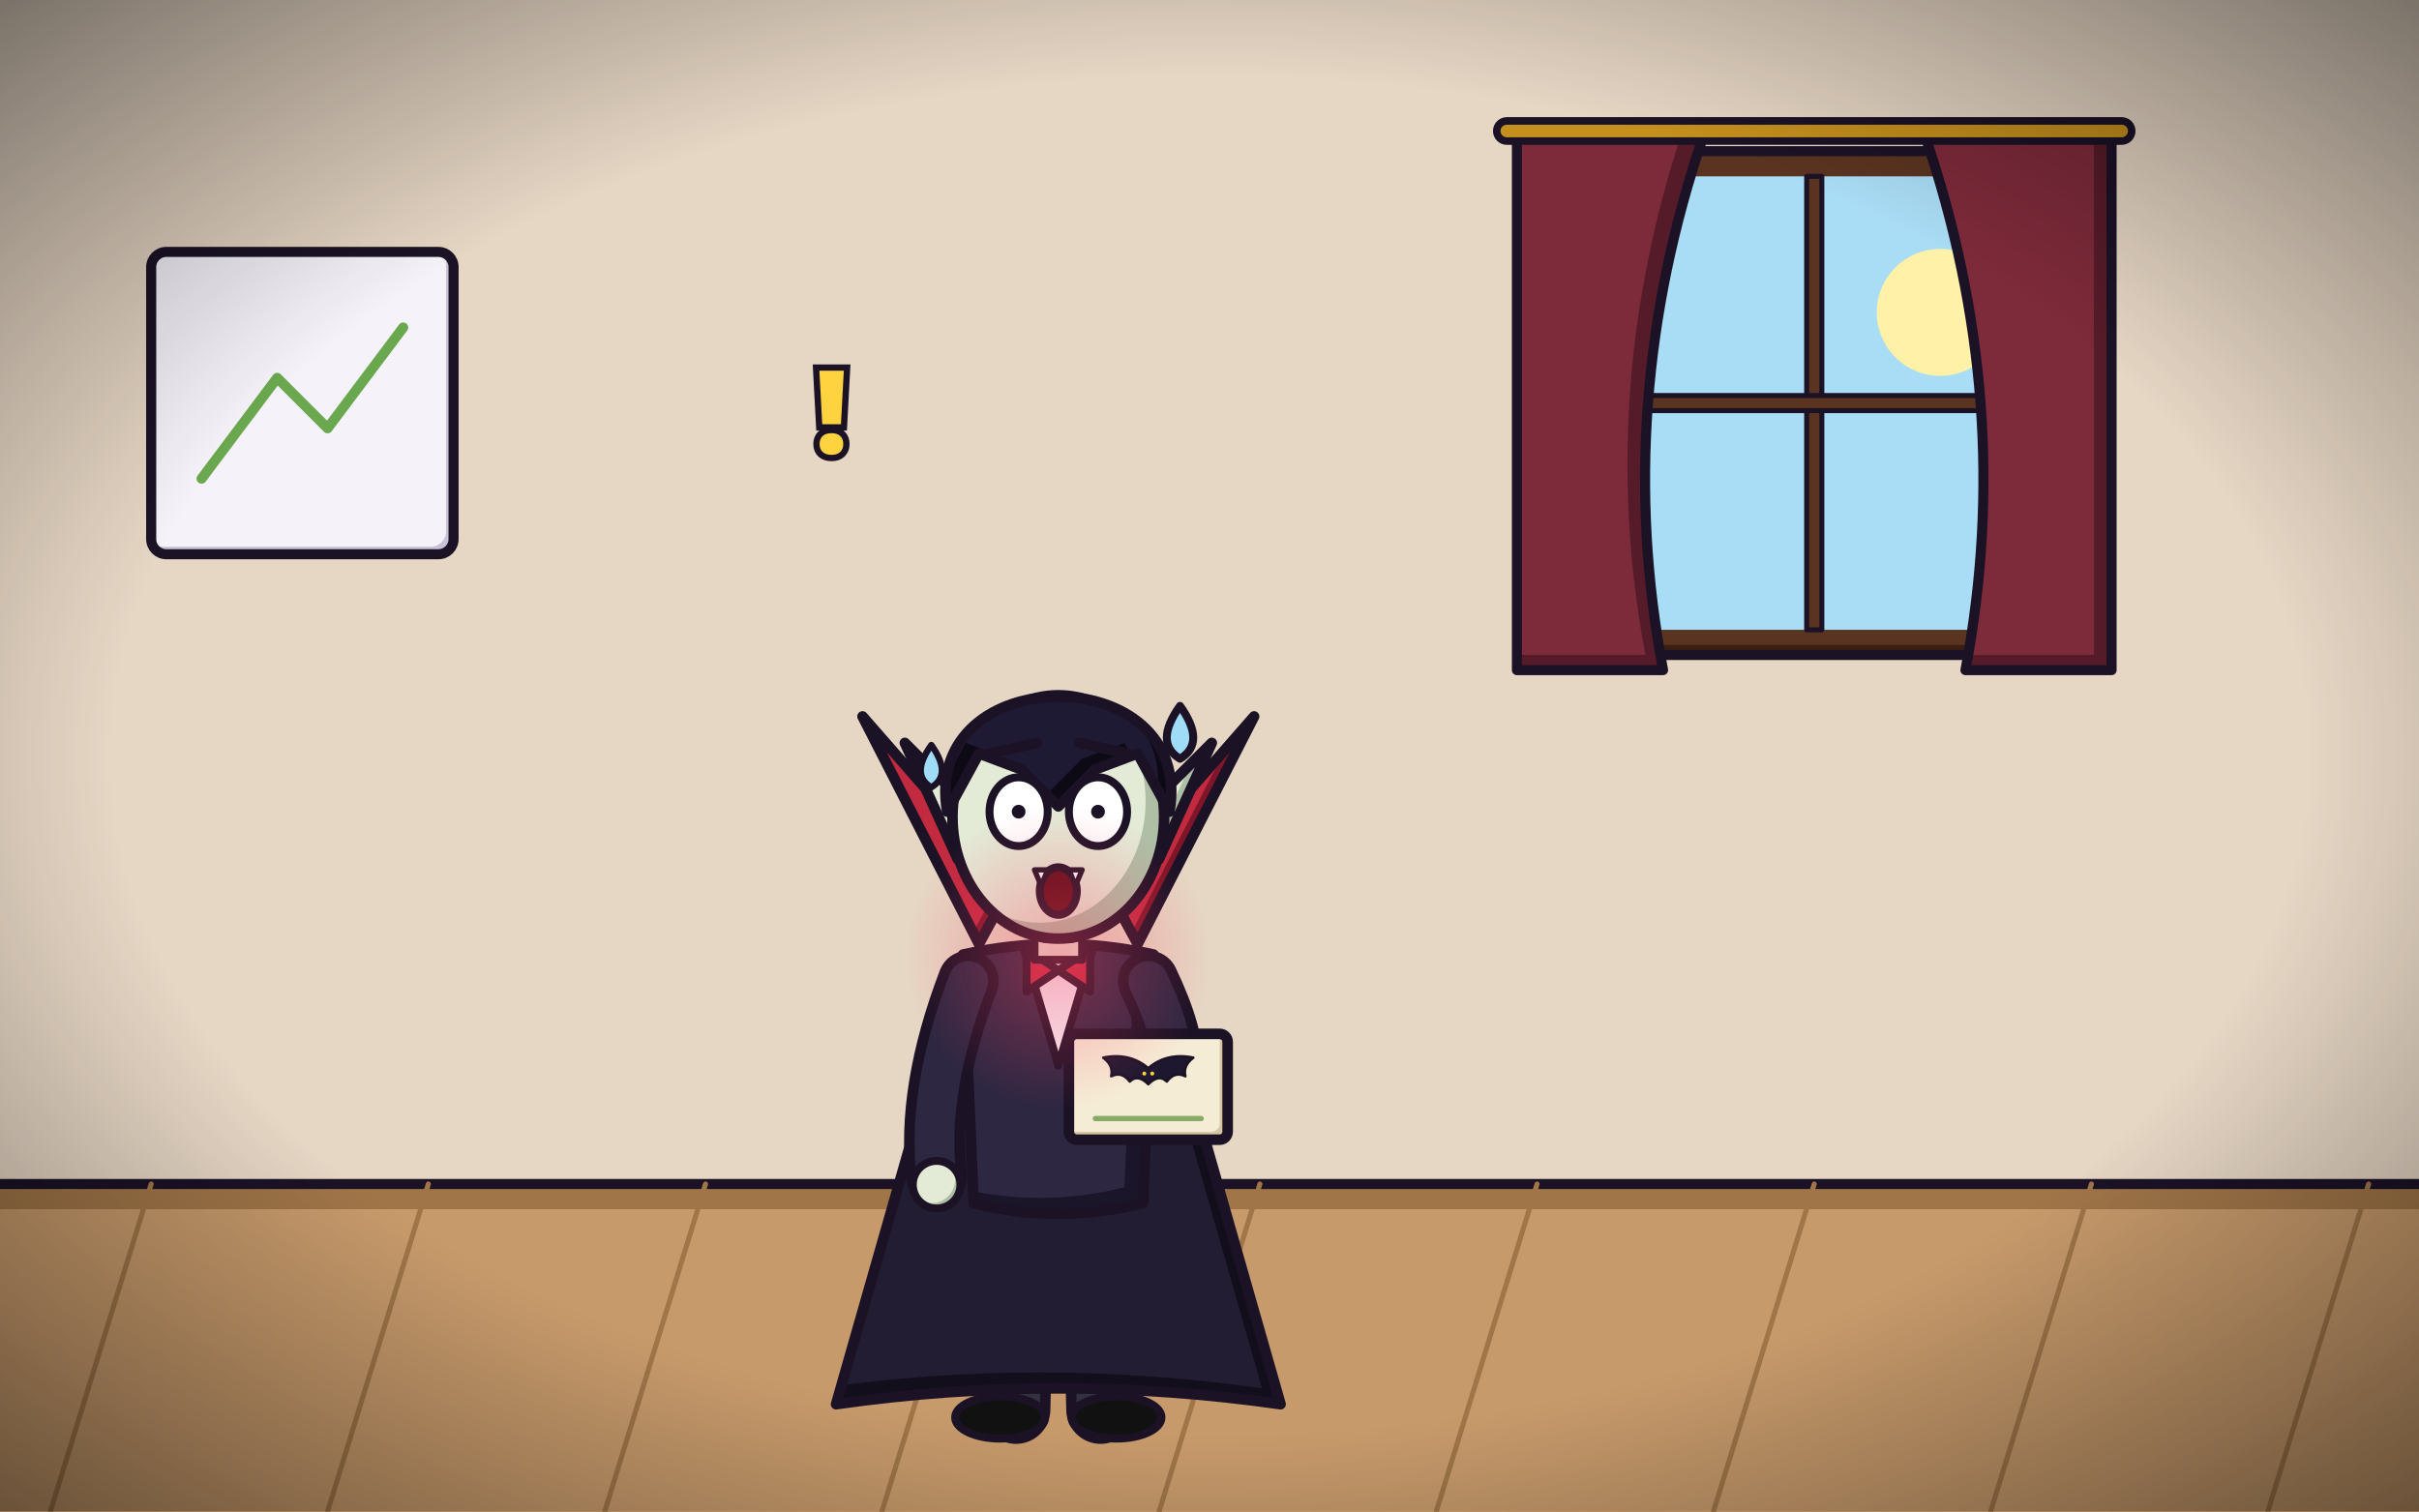
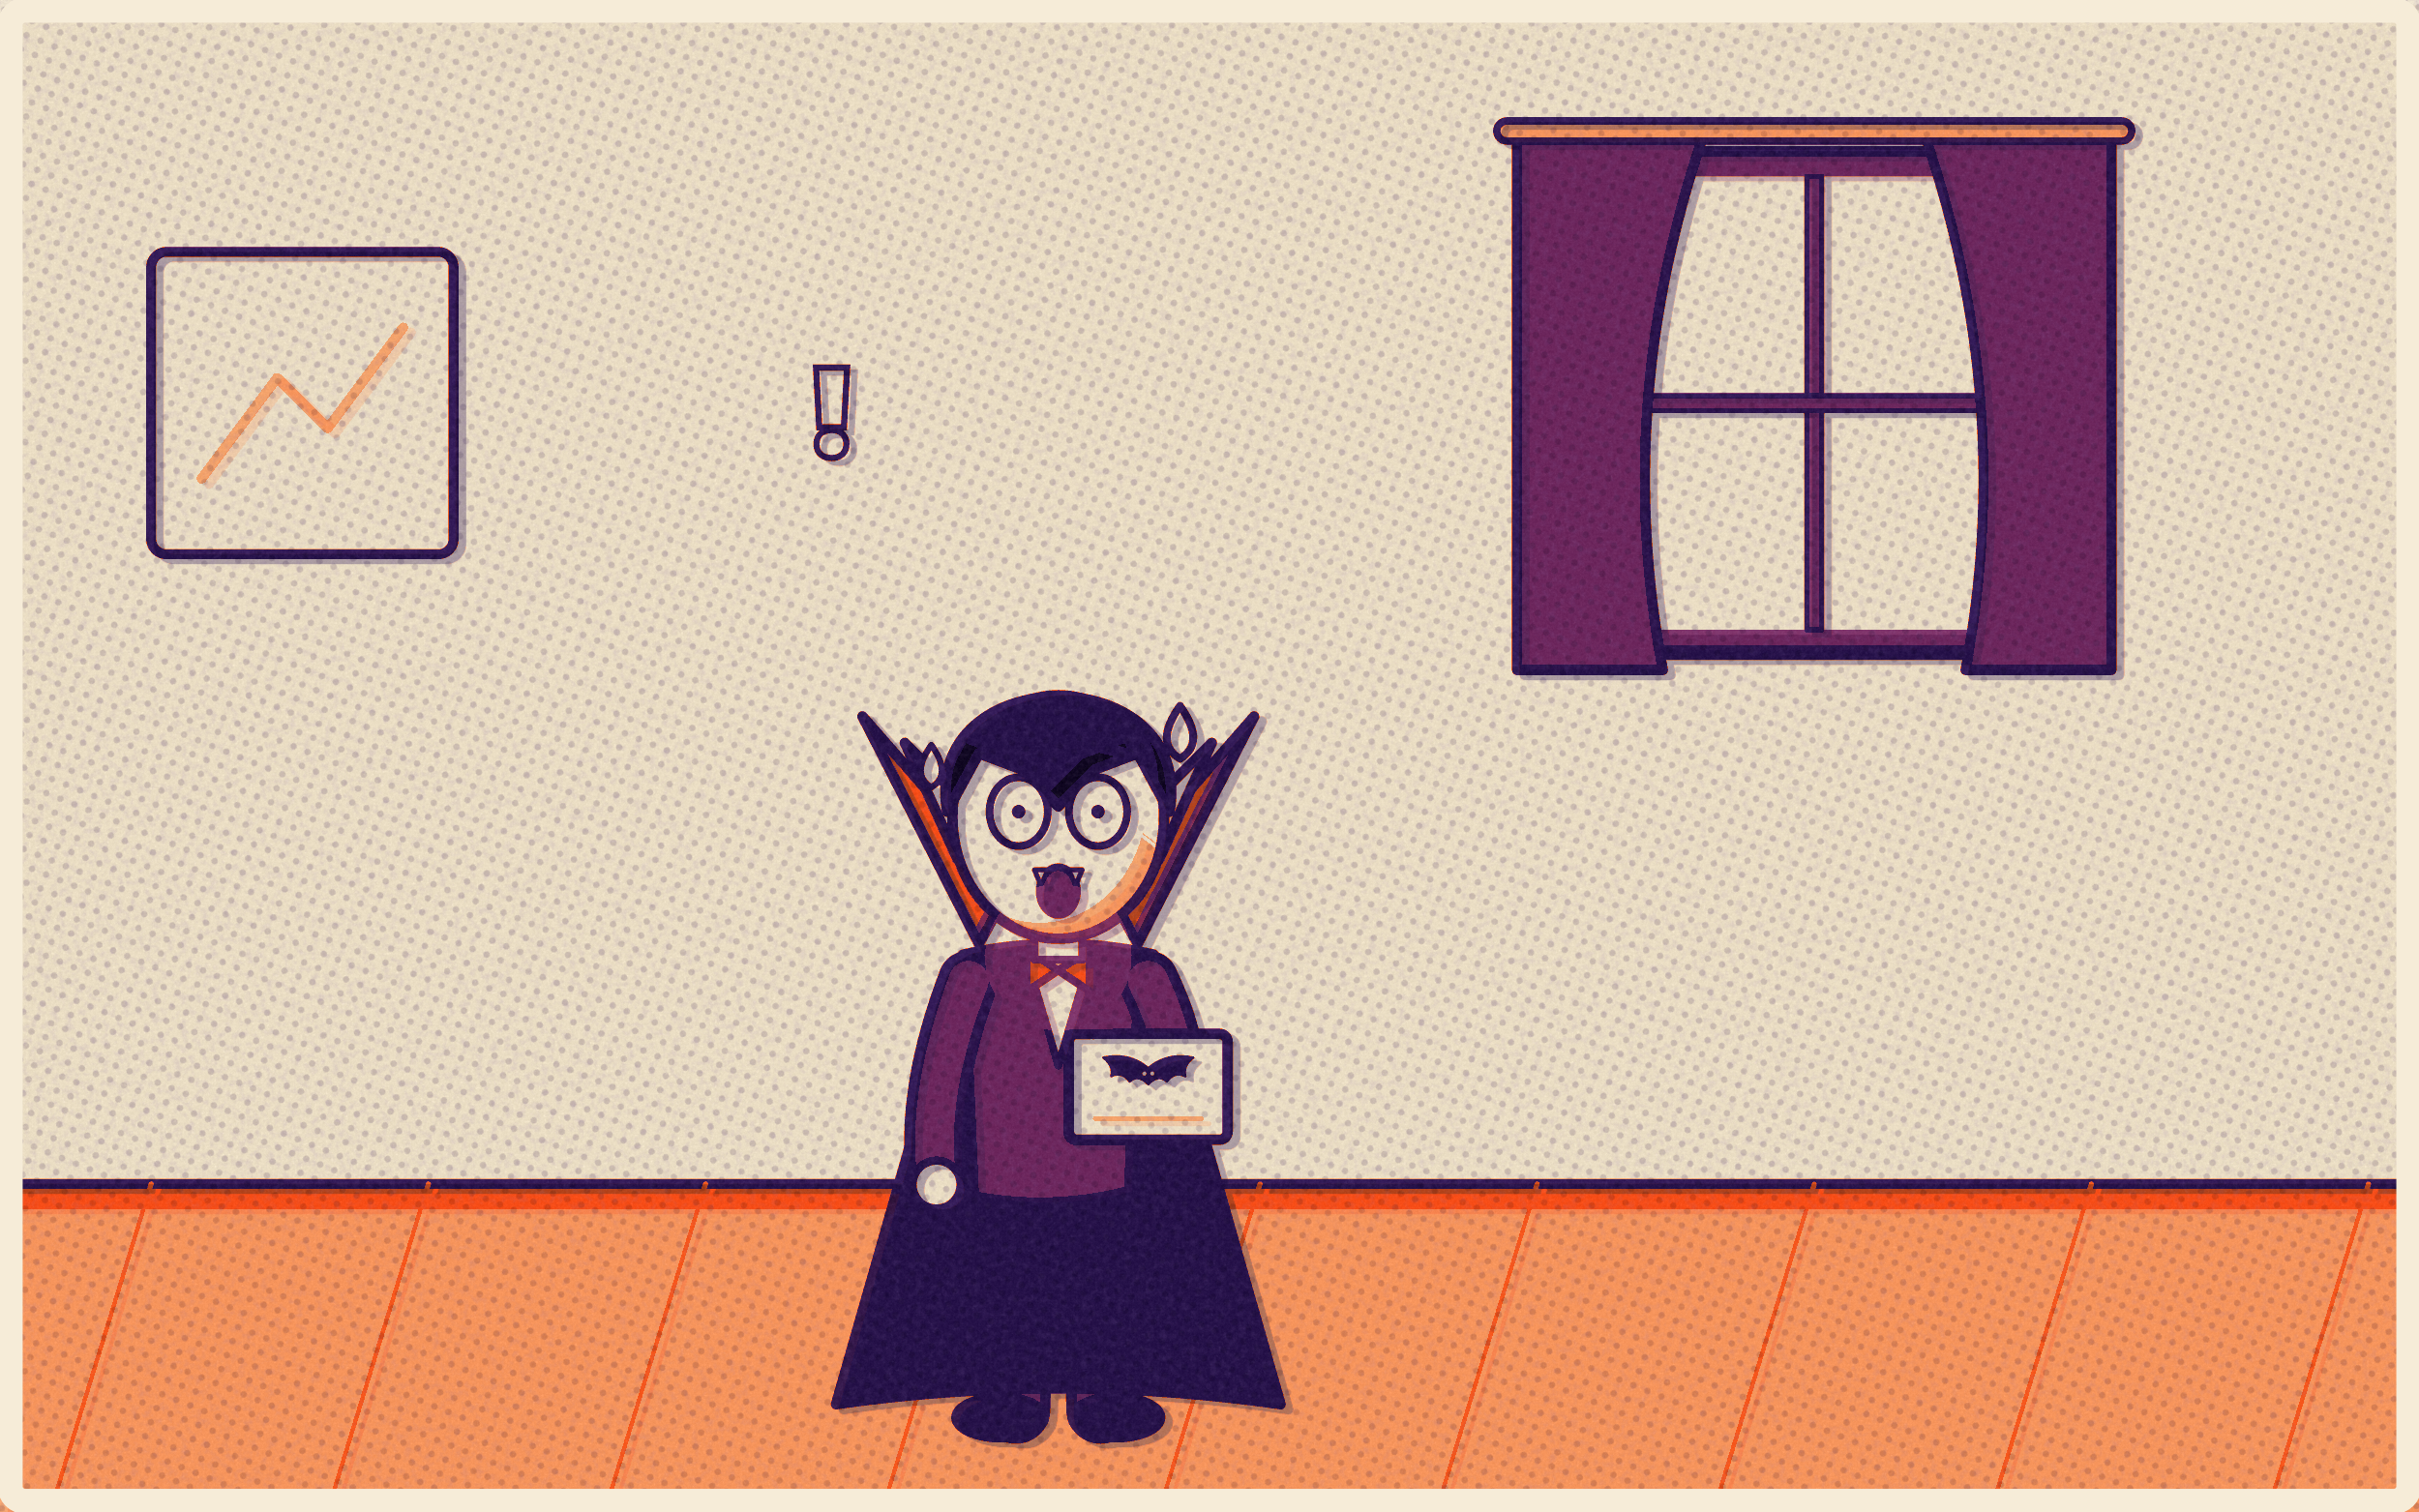
<svg xmlns="http://www.w3.org/2000/svg" viewBox="0 0 960 600" width="960" height="600">
-   <g fill="#e6d6c4" stroke="none">
-     <rect x="0" y="0" width="960" height="470" rx="0" />
+   <defs>
+     <filter id="riso" x="0" y="0" width="100%" height="100%" color-interpolation-filters="sRGB">
+       <feColorMatrix type="matrix" values="0.3 0.59 0.11 0 0  0.3 0.59 0.11 0 0  0.3 0.59 0.11 0 0  0 0 0 1 0" result="lum" />
+       <feComponentTransfer in="lum" result="contrast">
+         <feFuncR type="gamma" amplitude="1.05" exponent="0.62" offset="-0.02" />
+         <feFuncG type="gamma" amplitude="1.05" exponent="0.62" offset="-0.02" />
+         <feFuncB type="gamma" amplitude="1.05" exponent="0.62" offset="-0.02" />
+       </feComponentTransfer>
+       <feComponentTransfer in="contrast" result="ink">
+         <feFuncR type="discrete" tableValues="0.122 0.239 0.541 1.000 1.000 0.965" />
+         <feFuncG type="discrete" tableValues="0.078 0.141 0.247 0.420 0.690 0.925" />
+         <feFuncB type="discrete" tableValues="0.200 0.400 0.478 0.173 0.478 0.847" />
+       </feComponentTransfer>
+       <feOffset in="ink" dx="3" dy="2" result="shift" />
+       <feComposite in="shift" operator="arithmetic" k2="0.35" k4="0.65" result="ghost" />
+       <feBlend in="ink" in2="ghost" mode="multiply" result="printed" />
+       <feTurbulence type="fractalNoise" baseFrequency="0.9" numOctaves="2" seed="7" result="noise" />
+       <feColorMatrix in="noise" type="saturate" values="0" result="grey" />
+       <feComposite in="printed" in2="grey" operator="arithmetic" k2="1" k3="0.16" k4="-0.08" />
+     </filter>
+     <pattern id="halftone" width="6" height="6" patternUnits="userSpaceOnUse" patternTransform="rotate(22)">
+       <circle cx="3" cy="3" r="1.3" fill="#3d2466" />
+     </pattern>
+     <filter id="fibres">
+       <feTurbulence type="fractalNoise" baseFrequency="0.35" numOctaves="3" seed="3" />
+       <feColorMatrix values="0 0 0 0 0.24  0 0 0 0 0.14  0 0 0 0 0.4  0 0 0 -1.8 1" />
+     </filter>
+   </defs>
+   <g filter="url(#riso)">
+     <g fill="#e6d6c4" stroke="none">
+       <rect x="0" y="0" width="960" height="470" rx="0" />
+     </g>
+     <clipPath id="c0">
+       <rect x="-10" y="470" width="980" height="140" rx="0" />
+     </clipPath>
+     <g clip-path="url(#c0)" stroke="none">
+       <g fill="#a07548">
+         <rect x="-10" y="470" width="980" height="140" rx="0" />
+       </g>
+       <g fill="#c79a6b" transform="translate(0,10)">
+         <rect x="-10" y="470" width="980" height="140" rx="0" />
+       </g>
+     </g>
+     <g fill="none" stroke="#1b1226" stroke-width="4" stroke-linejoin="round">
+       <rect x="-10" y="470" width="980" height="140" rx="0" />
+     </g>
+     <path d="M60,470 L20,600" fill="none" stroke="#a07548" stroke-width="2" stroke-linecap="round" stroke-linejoin="round" />
+     <path d="M170,470 L130,600" fill="none" stroke="#a07548" stroke-width="2" stroke-linecap="round" stroke-linejoin="round" />
+     <path d="M280,470 L240,600" fill="none" stroke="#a07548" stroke-width="2" stroke-linecap="round" stroke-linejoin="round" />
+     <path d="M390,470 L350,600" fill="none" stroke="#a07548" stroke-width="2" stroke-linecap="round" stroke-linejoin="round" />
+     <path d="M500,470 L460,600" fill="none" stroke="#a07548" stroke-width="2" stroke-linecap="round" stroke-linejoin="round" />
+     <path d="M610,470 L570,600" fill="none" stroke="#a07548" stroke-width="2" stroke-linecap="round" stroke-linejoin="round" />
+     <path d="M720,470 L680,600" fill="none" stroke="#a07548" stroke-width="2" stroke-linecap="round" stroke-linejoin="round" />
+     <path d="M830,470 L790,600" fill="none" stroke="#a07548" stroke-width="2" stroke-linecap="round" stroke-linejoin="round" />
+     <path d="M940,470 L900,600" fill="none" stroke="#a07548" stroke-width="2" stroke-linecap="round" stroke-linejoin="round" />
+     <clipPath id="c1">
+       <rect x="610" y="60" width="220" height="200" rx="4" />
+     </clipPath>
+     <g clip-path="url(#c1)" stroke="none">
+       <g fill="#3b2012">
+         <rect x="610" y="60" width="220" height="200" rx="4" />
+       </g>
+       <g fill="#5a3420" transform="translate(-4,-4)">
+         <rect x="610" y="60" width="220" height="200" rx="4" />
+       </g>
+     </g>
+     <g fill="none" stroke="#1b1226" stroke-width="4" stroke-linejoin="round">
+       <rect x="610" y="60" width="220" height="200" rx="4" />
+     </g>
+     <g fill="#a9dcf5" stroke="none">
+       <rect x="620" y="70" width="200" height="180" rx="0" />
+     </g>
+     <g fill="#fff2a8" stroke="none">
+       <ellipse cx="770.0" cy="124.0" rx="25.2" ry="25.2" />
+     </g>
+     <g fill="#5a3420" stroke="#1b1226" stroke-width="2" stroke-linejoin="round" stroke-linecap="round">
+       <rect x="717.0" y="70" width="6" height="180" rx="0" />
+       <rect x="620" y="157.0" width="200" height="6" rx="0" />
+     </g>
+     <clipPath id="c2">
+       <path d="M602,54 L676.0,54 Q640.0,160.0 660.0,266 L602,266 Z" />
+     </clipPath>
+     <g clip-path="url(#c2)" stroke="none">
+       <g fill="#561b28">
+         <path d="M602,54 L676.0,54 Q640.0,160.0 660.0,266 L602,266 Z" />
+       </g>
+       <g fill="#7d2a3a" transform="translate(-7,-6)">
+         <path d="M602,54 L676.0,54 Q640.0,160.0 660.0,266 L602,266 Z" />
+       </g>
+     </g>
+     <g fill="none" stroke="#1b1226" stroke-width="4" stroke-linejoin="round">
+       <path d="M602,54 L676.0,54 Q640.0,160.0 660.0,266 L602,266 Z" />
+     </g>
+     <clipPath id="c3">
+       <path d="M838,54 L764.0,54 Q800.0,160.0 780.0,266 L838,266 Z" />
+     </clipPath>
+     <g clip-path="url(#c3)" stroke="none">
+       <g fill="#561b28">
+         <path d="M838,54 L764.0,54 Q800.0,160.0 780.0,266 L838,266 Z" />
+       </g>
+       <g fill="#7d2a3a" transform="translate(-7,-6)">
+         <path d="M838,54 L764.0,54 Q800.0,160.0 780.0,266 L838,266 Z" />
+       </g>
+     </g>
+     <g fill="none" stroke="#1b1226" stroke-width="4" stroke-linejoin="round">
+       <path d="M838,54 L764.0,54 Q800.0,160.0 780.0,266 L838,266 Z" />
+     </g>
+     <g fill="#c48f1d" stroke="#1b1226" stroke-width="3" stroke-linejoin="round" stroke-linecap="round">
+       <rect x="594" y="48" width="252" height="8" rx="4" />
+     </g>
+     <clipPath id="c4">
+       <rect x="60" y="100" width="120" height="120" rx="6" />
+     </clipPath>
+     <g clip-path="url(#c4)" stroke="none">
+       <g fill="#c9c2d6">
+         <rect x="60" y="100" width="120" height="120" rx="6" />
+       </g>
+       <g fill="#f6f2fa" transform="translate(-3,-3)">
+         <rect x="60" y="100" width="120" height="120" rx="6" />
+       </g>
+     </g>
+     <g fill="none" stroke="#1b1226" stroke-width="4" stroke-linejoin="round">
+       <rect x="60" y="100" width="120" height="120" rx="6" />
+     </g>
+     <path d="M80,190 L110,150 L130,170 L160,130" fill="none" stroke="#6aa84f" stroke-width="4" stroke-linecap="round" stroke-linejoin="round" />
+     <g transform="translate(420,570) scale(1.05,1.05)">
+       <path d="M-14,-92 L-16,-10" fill="none" stroke="#1b1226" stroke-width="26" stroke-linecap="round" stroke-linejoin="round" />
+       <path d="M-14,-92 L-16,-10" fill="none" stroke="#33303f" stroke-width="18" stroke-linecap="round" stroke-linejoin="round" />
+       <path d="M14,-92 L16,-10" fill="none" stroke="#1b1226" stroke-width="26" stroke-linecap="round" stroke-linejoin="round" />
+       <path d="M14,-92 L16,-10" fill="none" stroke="#33303f" stroke-width="18" stroke-linecap="round" stroke-linejoin="round" />
+       <g fill="#111" stroke="#1b1226" stroke-width="3" stroke-linejoin="round" stroke-linecap="round">
+         <ellipse cx="-22" cy="-7" rx="17" ry="8" />
+       </g>
+       <g fill="#111" stroke="#1b1226" stroke-width="3" stroke-linejoin="round" stroke-linecap="round">
+         <ellipse cx="22" cy="-7" rx="17" ry="8" />
+       </g>
+       <g transform="translate(0,0) scale(1,1)">
+         <clipPath id="c5">
+           <path d="M-36,-180 L-84,-12 Q0,-24 84,-12 L36,-180 Z" />
+         </clipPath>
+         <g clip-path="url(#c5)" stroke="none">
+           <g fill="#120e1c">
+             <path d="M-36,-180 L-84,-12 Q0,-24 84,-12 L36,-180 Z" />
+           </g>
+           <g fill="#231d33" transform="translate(-7,-6)">
+             <path d="M-36,-180 L-84,-12 Q0,-24 84,-12 L36,-180 Z" />
+           </g>
+         </g>
+         <g fill="none" stroke="#1b1226" stroke-width="4" stroke-linejoin="round">
+           <path d="M-36,-180 L-84,-12 Q0,-24 84,-12 L36,-180 Z" />
+         </g>
+         <clipPath id="c6">
+           <path d="M-30,-186 L-74,-272 L-18,-208 Z" />
+         </clipPath>
+         <g clip-path="url(#c6)" stroke="none">
+           <g fill="#7f1528">
+             <path d="M-30,-186 L-74,-272 L-18,-208 Z" />
+           </g>
+           <g fill="#c22a40" transform="translate(-3,-3)">
+             <path d="M-30,-186 L-74,-272 L-18,-208 Z" />
+           </g>
+         </g>
+         <g fill="none" stroke="#1b1226" stroke-width="4" stroke-linejoin="round">
+           <path d="M-30,-186 L-74,-272 L-18,-208 Z" />
+         </g>
+         <clipPath id="c7">
+           <path d="M30,-186 L74,-272 L18,-208 Z" />
+         </clipPath>
+         <g clip-path="url(#c7)" stroke="none">
+           <g fill="#7f1528">
+             <path d="M30,-186 L74,-272 L18,-208 Z" />
+           </g>
+           <g fill="#c22a40" transform="translate(-3,-3)">
+             <path d="M30,-186 L74,-272 L18,-208 Z" />
+           </g>
+         </g>
+         <g fill="none" stroke="#1b1226" stroke-width="4" stroke-linejoin="round">
+           <path d="M30,-186 L74,-272 L18,-208 Z" />
+         </g>
+         <clipPath id="c8">
+           <path d="M-36,-182 Q0,-190 36,-182 L32,-88 Q0,-80 -32,-88 Z" />
+         </clipPath>
+         <g clip-path="url(#c8)" stroke="none">
+           <g fill="#1a1528">
+             <path d="M-36,-182 Q0,-190 36,-182 L32,-88 Q0,-80 -32,-88 Z" />
+           </g>
+           <g fill="#2e2742" transform="translate(-7,-6)">
+             <path d="M-36,-182 Q0,-190 36,-182 L32,-88 Q0,-80 -32,-88 Z" />
+           </g>
+         </g>
+         <g fill="none" stroke="#1b1226" stroke-width="4" stroke-linejoin="round">
+           <path d="M-36,-182 Q0,-190 36,-182 L32,-88 Q0,-80 -32,-88 Z" />
+         </g>
+         <g fill="#f4f0f7" stroke="#1b1226" stroke-width="3" stroke-linejoin="round" stroke-linecap="round">
+           <polygon points="-13,-184 13,-184 0,-140" />
+         </g>
+         <g fill="#c22a40" stroke="#1b1226" stroke-width="3" stroke-linejoin="round" stroke-linecap="round">
+           <polygon points="0,-176 -12,-184 -12,-168" />
+           <polygon points="0,-176 12,-184 12,-168" />
+         </g>
+         <g fill="#e3ead6" stroke="#1b1226" stroke-width="3" stroke-linejoin="round" stroke-linecap="round">
+           <rect x="-9" y="-198" width="18" height="18" rx="0" />
+         </g>
+         <g fill="#5a0d18" stroke="none">
+           <ellipse cx="-5" cy="-189" rx="2.6" ry="2.6" />
+           <ellipse cx="5" cy="-189" rx="2.6" ry="2.6" />
+         </g>
+         <clipPath id="c9">
+           <path d="M-36,-240 L-58,-262 L-38,-218 Z" />
+         </clipPath>
+         <g clip-path="url(#c9)" stroke="none">
+           <g fill="#aebfa6">
+             <path d="M-36,-240 L-58,-262 L-38,-218 Z" />
+           </g>
+           <g fill="#e3ead6" transform="translate(-3,-3)">
+             <path d="M-36,-240 L-58,-262 L-38,-218 Z" />
+           </g>
+         </g>
+         <g fill="none" stroke="#1b1226" stroke-width="4" stroke-linejoin="round">
+           <path d="M-36,-240 L-58,-262 L-38,-218 Z" />
+         </g>
+         <clipPath id="c10">
+           <path d="M36,-240 L58,-262 L38,-218 Z" />
+         </clipPath>
+         <g clip-path="url(#c10)" stroke="none">
+           <g fill="#aebfa6">
+             <path d="M36,-240 L58,-262 L38,-218 Z" />
+           </g>
+           <g fill="#e3ead6" transform="translate(-3,-3)">
+             <path d="M36,-240 L58,-262 L38,-218 Z" />
+           </g>
+         </g>
+         <g fill="none" stroke="#1b1226" stroke-width="4" stroke-linejoin="round">
+           <path d="M36,-240 L58,-262 L38,-218 Z" />
+         </g>
+         <clipPath id="c11">
+           <ellipse cx="0" cy="-234" rx="40" ry="46" />
+         </clipPath>
+         <g clip-path="url(#c11)" stroke="none">
+           <g fill="#aebfa6">
+             <ellipse cx="0" cy="-234" rx="40" ry="46" />
+           </g>
+           <g fill="#e3ead6" transform="translate(-7,-6)">
+             <ellipse cx="0" cy="-234" rx="40" ry="46" />
+           </g>
+         </g>
+         <g fill="none" stroke="#1b1226" stroke-width="4" stroke-linejoin="round">
+           <ellipse cx="0" cy="-234" rx="40" ry="46" />
+         </g>
+         <clipPath id="c12">
+           <path d="M-42,-236 C-52,-294 52,-294 42,-236 L30,-258 L14,-252 L0,-238 L-14,-252 L-30,-258 Z" />
+         </clipPath>
+         <g clip-path="url(#c12)" stroke="none">
+           <g fill="#0d0a16">
+             <path d="M-42,-236 C-52,-294 52,-294 42,-236 L30,-258 L14,-252 L0,-238 L-14,-252 L-30,-258 Z" />
+           </g>
+           <g fill="#1f1a33" transform="translate(-5,-4)">
+             <path d="M-42,-236 C-52,-294 52,-294 42,-236 L30,-258 L14,-252 L0,-238 L-14,-252 L-30,-258 Z" />
+           </g>
+         </g>
+         <g fill="none" stroke="#1b1226" stroke-width="4" stroke-linejoin="round">
+           <path d="M-42,-236 C-52,-294 52,-294 42,-236 L30,-258 L14,-252 L0,-238 L-14,-252 L-30,-258 Z" />
+         </g>
+         <g fill="#fff" stroke="#1b1226" stroke-width="3" stroke-linejoin="round" stroke-linecap="round">
+           <ellipse cx="-15" cy="-236" rx="11" ry="13" />
+         </g>
+         <g fill="#1b1226" stroke="none">
+           <ellipse cx="-15" cy="-236" rx="2.6" ry="2.6" />
+         </g>
+         <g fill="#fff" stroke="#1b1226" stroke-width="3" stroke-linejoin="round" stroke-linecap="round">
+           <ellipse cx="15" cy="-236" rx="11" ry="13" />
+         </g>
+         <g fill="#1b1226" stroke="none">
+           <ellipse cx="15" cy="-236" rx="2.6" ry="2.6" />
+         </g>
+         <path d="M-26,-258 L-8,-262" fill="none" stroke="#1b1226" stroke-width="4" stroke-linecap="round" stroke-linejoin="round" />
+         <path d="M8,-262 L26,-258" fill="none" stroke="#1b1226" stroke-width="4" stroke-linecap="round" stroke-linejoin="round" />
+         <g fill="#5a0d18" stroke="#1b1226" stroke-width="3" stroke-linejoin="round" stroke-linecap="round">
+           <ellipse cx="0" cy="-206" rx="7" ry="9" />
+         </g>
+         <g fill="#fff" stroke="#1b1226" stroke-width="2" stroke-linejoin="round" stroke-linecap="round">
+           <polygon points="-9,-214 -4,-214 -6.5,-208" />
+         </g>
+         <g fill="#fff" stroke="#1b1226" stroke-width="2" stroke-linejoin="round" stroke-linecap="round">
+           <polygon points="4,-214 9,-214 6.5,-208" />
+         </g>
+         <g transform="translate(46,-262) scale(1,1)">
+           <g fill="#9fdcf5" stroke="#1b1226" stroke-width="3" stroke-linejoin="round" stroke-linecap="round">
+             <path d="M0,-14 Q10,0 0,6 Q-10,0 0,-14 Z" />
+           </g>
+         </g>
+         <g transform="translate(-48,-250) scale(0.8,0.8)">
+           <g fill="#9fdcf5" stroke="#1b1226" stroke-width="3" stroke-linejoin="round" stroke-linecap="round">
+             <path d="M0,-14 Q10,0 0,6 Q-10,0 0,-14 Z" />
+           </g>
+         </g>
+         <path d="M-34,-172 Q-50,-130 -46,-98" fill="none" stroke="#1b1226" stroke-width="23" stroke-linecap="round" stroke-linejoin="round" />
+         <path d="M-34,-172 Q-50,-130 -46,-98" fill="none" stroke="#2e2742" stroke-width="15" stroke-linecap="round" stroke-linejoin="round" />
+         <path d="M34,-172 Q54,-130 30,-128" fill="none" stroke="#1b1226" stroke-width="23" stroke-linecap="round" stroke-linejoin="round" />
+         <path d="M34,-172 Q54,-130 30,-128" fill="none" stroke="#2e2742" stroke-width="15" stroke-linecap="round" stroke-linejoin="round" />
+         <clipPath id="c13">
+           <ellipse cx="-46" cy="-95" rx="9" ry="9" />
+         </clipPath>
+         <g clip-path="url(#c13)" stroke="none">
+           <g fill="#aebfa6">
+             <ellipse cx="-46" cy="-95" rx="9" ry="9" />
+           </g>
+           <g fill="#e3ead6" transform="translate(-2,-2)">
+             <ellipse cx="-46" cy="-95" rx="9" ry="9" />
+           </g>
+         </g>
+         <g fill="none" stroke="#1b1226" stroke-width="3" stroke-linejoin="round">
+           <ellipse cx="-46" cy="-95" rx="9" ry="9" />
+         </g>
+         <clipPath id="c14">
+           <ellipse cx="30" cy="-128" rx="9" ry="9" />
+         </clipPath>
+         <g clip-path="url(#c14)" stroke="none">
+           <g fill="#aebfa6">
+             <ellipse cx="30" cy="-128" rx="9" ry="9" />
+           </g>
+           <g fill="#e3ead6" transform="translate(-2,-2)">
+             <ellipse cx="30" cy="-128" rx="9" ry="9" />
+           </g>
+         </g>
+         <g fill="none" stroke="#1b1226" stroke-width="3" stroke-linejoin="round">
+           <ellipse cx="30" cy="-128" rx="9" ry="9" />
+         </g>
+         <g transform="translate(34,-132) scale(1,1)">
+           <clipPath id="c15">
+             <rect x="-30" y="-20" width="60" height="40" rx="3" />
+           </clipPath>
+           <g clip-path="url(#c15)" stroke="none">
+             <g fill="#d6c7a2">
+               <rect x="-30" y="-20" width="60" height="40" rx="3" />
+             </g>
+             <g fill="#f5ecd6" transform="translate(-3,-3)">
+               <rect x="-30" y="-20" width="60" height="40" rx="3" />
+             </g>
+           </g>
+           <g fill="none" stroke="#1b1226" stroke-width="4" stroke-linejoin="round">
+             <rect x="-30" y="-20" width="60" height="40" rx="3" />
+           </g>
+           <g transform="translate(0,-4) scale(1,1)">
+             <g transform="translate(0,0) scale(0.5,0.5)">
+               <g fill="#1d1830" stroke="#1b1226" stroke-width="2" stroke-linejoin="round" stroke-linecap="round">
+                 <path d="M0,-6 Q-14,-18 -34,-14 Q-26,-8 -28,0 Q-20,-4 -14,4 Q-8,-2 0,6 Q8,-2 14,4 Q20,-4 28,0 Q26,-8 34,-14 Q14,-18 0,-6 Z" />
+               </g>
+               <g fill="#ffd23f" stroke="none">
+                 <ellipse cx="-3" cy="-2" rx="1.5" ry="1.5" />
+                 <ellipse cx="3" cy="-2" rx="1.5" ry="1.5" />
+               </g>
+             </g>
+           </g>
+           <path d="M-20,12 L20,12" fill="none" stroke="#8a6" stroke-width="2" stroke-linecap="round" stroke-linejoin="round" />
+         </g>
+       </g>
+     </g>
+     <defs>
+       <radialGradient id="gl16">
+         <stop offset="0" stop-color="#ff4060" stop-opacity="0.4" />
+         <stop offset="1" stop-color="#ff4060" stop-opacity="0" />
+       </radialGradient>
+     </defs>
+     <ellipse cx="420" cy="380" rx="60" ry="60" fill="url(#gl16)" />
+     <g transform="translate(330,180) scale(1,1)">
+       <text x="0" y="0" font-family="Open Sans, Arial, sans-serif" font-size="46" font-weight="800" fill="#ffd23f" text-anchor="middle" stroke="#1b1226" stroke-width="5" paint-order="stroke">!</text>
+     </g>
  </g>
-   <clipPath id="c0">
-     <rect x="-10" y="470" width="980" height="140" rx="0" />
-   </clipPath>
-   <g clip-path="url(#c0)" stroke="none">
-     <g fill="#a07548">
-       <rect x="-10" y="470" width="980" height="140" rx="0" />
-     </g>
-     <g fill="#c79a6b" transform="translate(0,10)">
-       <rect x="-10" y="470" width="980" height="140" rx="0" />
-     </g>
-   </g>
-   <g fill="none" stroke="#1b1226" stroke-width="4" stroke-linejoin="round">
-     <rect x="-10" y="470" width="980" height="140" rx="0" />
-   </g>
-   <path d="M60,470 L20,600" fill="none" stroke="#a07548" stroke-width="2" stroke-linecap="round" stroke-linejoin="round" />
-   <path d="M170,470 L130,600" fill="none" stroke="#a07548" stroke-width="2" stroke-linecap="round" stroke-linejoin="round" />
-   <path d="M280,470 L240,600" fill="none" stroke="#a07548" stroke-width="2" stroke-linecap="round" stroke-linejoin="round" />
-   <path d="M390,470 L350,600" fill="none" stroke="#a07548" stroke-width="2" stroke-linecap="round" stroke-linejoin="round" />
-   <path d="M500,470 L460,600" fill="none" stroke="#a07548" stroke-width="2" stroke-linecap="round" stroke-linejoin="round" />
-   <path d="M610,470 L570,600" fill="none" stroke="#a07548" stroke-width="2" stroke-linecap="round" stroke-linejoin="round" />
-   <path d="M720,470 L680,600" fill="none" stroke="#a07548" stroke-width="2" stroke-linecap="round" stroke-linejoin="round" />
-   <path d="M830,470 L790,600" fill="none" stroke="#a07548" stroke-width="2" stroke-linecap="round" stroke-linejoin="round" />
-   <path d="M940,470 L900,600" fill="none" stroke="#a07548" stroke-width="2" stroke-linecap="round" stroke-linejoin="round" />
-   <clipPath id="c1">
-     <rect x="610" y="60" width="220" height="200" rx="4" />
-   </clipPath>
-   <g clip-path="url(#c1)" stroke="none">
-     <g fill="#3b2012">
-       <rect x="610" y="60" width="220" height="200" rx="4" />
-     </g>
-     <g fill="#5a3420" transform="translate(-4,-4)">
-       <rect x="610" y="60" width="220" height="200" rx="4" />
-     </g>
-   </g>
-   <g fill="none" stroke="#1b1226" stroke-width="4" stroke-linejoin="round">
-     <rect x="610" y="60" width="220" height="200" rx="4" />
-   </g>
-   <g fill="#a9dcf5" stroke="none">
-     <rect x="620" y="70" width="200" height="180" rx="0" />
-   </g>
-   <g fill="#fff2a8" stroke="none">
-     <ellipse cx="770.0" cy="124.0" rx="25.2" ry="25.2" />
-   </g>
-   <g fill="#5a3420" stroke="#1b1226" stroke-width="2" stroke-linejoin="round" stroke-linecap="round">
-     <rect x="717.0" y="70" width="6" height="180" rx="0" />
-     <rect x="620" y="157.0" width="200" height="6" rx="0" />
-   </g>
-   <clipPath id="c2">
-     <path d="M602,54 L676.0,54 Q640.0,160.0 660.0,266 L602,266 Z" />
-   </clipPath>
-   <g clip-path="url(#c2)" stroke="none">
-     <g fill="#561b28">
-       <path d="M602,54 L676.0,54 Q640.0,160.0 660.0,266 L602,266 Z" />
-     </g>
-     <g fill="#7d2a3a" transform="translate(-7,-6)">
-       <path d="M602,54 L676.0,54 Q640.0,160.0 660.0,266 L602,266 Z" />
-     </g>
-   </g>
-   <g fill="none" stroke="#1b1226" stroke-width="4" stroke-linejoin="round">
-     <path d="M602,54 L676.0,54 Q640.0,160.0 660.0,266 L602,266 Z" />
-   </g>
-   <clipPath id="c3">
-     <path d="M838,54 L764.0,54 Q800.0,160.0 780.0,266 L838,266 Z" />
-   </clipPath>
-   <g clip-path="url(#c3)" stroke="none">
-     <g fill="#561b28">
-       <path d="M838,54 L764.0,54 Q800.0,160.0 780.0,266 L838,266 Z" />
-     </g>
-     <g fill="#7d2a3a" transform="translate(-7,-6)">
-       <path d="M838,54 L764.0,54 Q800.0,160.0 780.0,266 L838,266 Z" />
-     </g>
-   </g>
-   <g fill="none" stroke="#1b1226" stroke-width="4" stroke-linejoin="round">
-     <path d="M838,54 L764.0,54 Q800.0,160.0 780.0,266 L838,266 Z" />
-   </g>
-   <g fill="#c48f1d" stroke="#1b1226" stroke-width="3" stroke-linejoin="round" stroke-linecap="round">
-     <rect x="594" y="48" width="252" height="8" rx="4" />
-   </g>
-   <clipPath id="c4">
-     <rect x="60" y="100" width="120" height="120" rx="6" />
-   </clipPath>
-   <g clip-path="url(#c4)" stroke="none">
-     <g fill="#c9c2d6">
-       <rect x="60" y="100" width="120" height="120" rx="6" />
-     </g>
-     <g fill="#f6f2fa" transform="translate(-3,-3)">
-       <rect x="60" y="100" width="120" height="120" rx="6" />
-     </g>
-   </g>
-   <g fill="none" stroke="#1b1226" stroke-width="4" stroke-linejoin="round">
-     <rect x="60" y="100" width="120" height="120" rx="6" />
-   </g>
-   <path d="M80,190 L110,150 L130,170 L160,130" fill="none" stroke="#6aa84f" stroke-width="4" stroke-linecap="round" stroke-linejoin="round" />
-   <g transform="translate(420,570) scale(1.05,1.05)">
-     <path d="M-14,-92 L-16,-10" fill="none" stroke="#1b1226" stroke-width="26" stroke-linecap="round" stroke-linejoin="round" />
-     <path d="M-14,-92 L-16,-10" fill="none" stroke="#33303f" stroke-width="18" stroke-linecap="round" stroke-linejoin="round" />
-     <path d="M14,-92 L16,-10" fill="none" stroke="#1b1226" stroke-width="26" stroke-linecap="round" stroke-linejoin="round" />
-     <path d="M14,-92 L16,-10" fill="none" stroke="#33303f" stroke-width="18" stroke-linecap="round" stroke-linejoin="round" />
-     <g fill="#111" stroke="#1b1226" stroke-width="3" stroke-linejoin="round" stroke-linecap="round">
-       <ellipse cx="-22" cy="-7" rx="17" ry="8" />
-     </g>
-     <g fill="#111" stroke="#1b1226" stroke-width="3" stroke-linejoin="round" stroke-linecap="round">
-       <ellipse cx="22" cy="-7" rx="17" ry="8" />
-     </g>
-     <g transform="translate(0,0) scale(1,1)">
-       <clipPath id="c5">
-         <path d="M-36,-180 L-84,-12 Q0,-24 84,-12 L36,-180 Z" />
-       </clipPath>
-       <g clip-path="url(#c5)" stroke="none">
-         <g fill="#120e1c">
-           <path d="M-36,-180 L-84,-12 Q0,-24 84,-12 L36,-180 Z" />
-         </g>
-         <g fill="#231d33" transform="translate(-7,-6)">
-           <path d="M-36,-180 L-84,-12 Q0,-24 84,-12 L36,-180 Z" />
-         </g>
-       </g>
-       <g fill="none" stroke="#1b1226" stroke-width="4" stroke-linejoin="round">
-         <path d="M-36,-180 L-84,-12 Q0,-24 84,-12 L36,-180 Z" />
-       </g>
-       <clipPath id="c6">
-         <path d="M-30,-186 L-74,-272 L-18,-208 Z" />
-       </clipPath>
-       <g clip-path="url(#c6)" stroke="none">
-         <g fill="#7f1528">
-           <path d="M-30,-186 L-74,-272 L-18,-208 Z" />
-         </g>
-         <g fill="#c22a40" transform="translate(-3,-3)">
-           <path d="M-30,-186 L-74,-272 L-18,-208 Z" />
-         </g>
-       </g>
-       <g fill="none" stroke="#1b1226" stroke-width="4" stroke-linejoin="round">
-         <path d="M-30,-186 L-74,-272 L-18,-208 Z" />
-       </g>
-       <clipPath id="c7">
-         <path d="M30,-186 L74,-272 L18,-208 Z" />
-       </clipPath>
-       <g clip-path="url(#c7)" stroke="none">
-         <g fill="#7f1528">
-           <path d="M30,-186 L74,-272 L18,-208 Z" />
-         </g>
-         <g fill="#c22a40" transform="translate(-3,-3)">
-           <path d="M30,-186 L74,-272 L18,-208 Z" />
-         </g>
-       </g>
-       <g fill="none" stroke="#1b1226" stroke-width="4" stroke-linejoin="round">
-         <path d="M30,-186 L74,-272 L18,-208 Z" />
-       </g>
-       <clipPath id="c8">
-         <path d="M-36,-182 Q0,-190 36,-182 L32,-88 Q0,-80 -32,-88 Z" />
-       </clipPath>
-       <g clip-path="url(#c8)" stroke="none">
-         <g fill="#1a1528">
-           <path d="M-36,-182 Q0,-190 36,-182 L32,-88 Q0,-80 -32,-88 Z" />
-         </g>
-         <g fill="#2e2742" transform="translate(-7,-6)">
-           <path d="M-36,-182 Q0,-190 36,-182 L32,-88 Q0,-80 -32,-88 Z" />
-         </g>
-       </g>
-       <g fill="none" stroke="#1b1226" stroke-width="4" stroke-linejoin="round">
-         <path d="M-36,-182 Q0,-190 36,-182 L32,-88 Q0,-80 -32,-88 Z" />
-       </g>
-       <g fill="#f4f0f7" stroke="#1b1226" stroke-width="3" stroke-linejoin="round" stroke-linecap="round">
-         <polygon points="-13,-184 13,-184 0,-140" />
-       </g>
-       <g fill="#c22a40" stroke="#1b1226" stroke-width="3" stroke-linejoin="round" stroke-linecap="round">
-         <polygon points="0,-176 -12,-184 -12,-168" />
-         <polygon points="0,-176 12,-184 12,-168" />
-       </g>
-       <g fill="#e3ead6" stroke="#1b1226" stroke-width="3" stroke-linejoin="round" stroke-linecap="round">
-         <rect x="-9" y="-198" width="18" height="18" rx="0" />
-       </g>
-       <g fill="#5a0d18" stroke="none">
-         <ellipse cx="-5" cy="-189" rx="2.6" ry="2.6" />
-         <ellipse cx="5" cy="-189" rx="2.6" ry="2.6" />
-       </g>
-       <clipPath id="c9">
-         <path d="M-36,-240 L-58,-262 L-38,-218 Z" />
-       </clipPath>
-       <g clip-path="url(#c9)" stroke="none">
-         <g fill="#aebfa6">
-           <path d="M-36,-240 L-58,-262 L-38,-218 Z" />
-         </g>
-         <g fill="#e3ead6" transform="translate(-3,-3)">
-           <path d="M-36,-240 L-58,-262 L-38,-218 Z" />
-         </g>
-       </g>
-       <g fill="none" stroke="#1b1226" stroke-width="4" stroke-linejoin="round">
-         <path d="M-36,-240 L-58,-262 L-38,-218 Z" />
-       </g>
-       <clipPath id="c10">
-         <path d="M36,-240 L58,-262 L38,-218 Z" />
-       </clipPath>
-       <g clip-path="url(#c10)" stroke="none">
-         <g fill="#aebfa6">
-           <path d="M36,-240 L58,-262 L38,-218 Z" />
-         </g>
-         <g fill="#e3ead6" transform="translate(-3,-3)">
-           <path d="M36,-240 L58,-262 L38,-218 Z" />
-         </g>
-       </g>
-       <g fill="none" stroke="#1b1226" stroke-width="4" stroke-linejoin="round">
-         <path d="M36,-240 L58,-262 L38,-218 Z" />
-       </g>
-       <clipPath id="c11">
-         <ellipse cx="0" cy="-234" rx="40" ry="46" />
-       </clipPath>
-       <g clip-path="url(#c11)" stroke="none">
-         <g fill="#aebfa6">
-           <ellipse cx="0" cy="-234" rx="40" ry="46" />
-         </g>
-         <g fill="#e3ead6" transform="translate(-7,-6)">
-           <ellipse cx="0" cy="-234" rx="40" ry="46" />
-         </g>
-       </g>
-       <g fill="none" stroke="#1b1226" stroke-width="4" stroke-linejoin="round">
-         <ellipse cx="0" cy="-234" rx="40" ry="46" />
-       </g>
-       <clipPath id="c12">
-         <path d="M-42,-236 C-52,-294 52,-294 42,-236 L30,-258 L14,-252 L0,-238 L-14,-252 L-30,-258 Z" />
-       </clipPath>
-       <g clip-path="url(#c12)" stroke="none">
-         <g fill="#0d0a16">
-           <path d="M-42,-236 C-52,-294 52,-294 42,-236 L30,-258 L14,-252 L0,-238 L-14,-252 L-30,-258 Z" />
-         </g>
-         <g fill="#1f1a33" transform="translate(-5,-4)">
-           <path d="M-42,-236 C-52,-294 52,-294 42,-236 L30,-258 L14,-252 L0,-238 L-14,-252 L-30,-258 Z" />
-         </g>
-       </g>
-       <g fill="none" stroke="#1b1226" stroke-width="4" stroke-linejoin="round">
-         <path d="M-42,-236 C-52,-294 52,-294 42,-236 L30,-258 L14,-252 L0,-238 L-14,-252 L-30,-258 Z" />
-       </g>
-       <g fill="#fff" stroke="#1b1226" stroke-width="3" stroke-linejoin="round" stroke-linecap="round">
-         <ellipse cx="-15" cy="-236" rx="11" ry="13" />
-       </g>
-       <g fill="#1b1226" stroke="none">
-         <ellipse cx="-15" cy="-236" rx="2.6" ry="2.6" />
-       </g>
-       <g fill="#fff" stroke="#1b1226" stroke-width="3" stroke-linejoin="round" stroke-linecap="round">
-         <ellipse cx="15" cy="-236" rx="11" ry="13" />
-       </g>
-       <g fill="#1b1226" stroke="none">
-         <ellipse cx="15" cy="-236" rx="2.6" ry="2.6" />
-       </g>
-       <path d="M-26,-258 L-8,-262" fill="none" stroke="#1b1226" stroke-width="4" stroke-linecap="round" stroke-linejoin="round" />
-       <path d="M8,-262 L26,-258" fill="none" stroke="#1b1226" stroke-width="4" stroke-linecap="round" stroke-linejoin="round" />
-       <g fill="#5a0d18" stroke="#1b1226" stroke-width="3" stroke-linejoin="round" stroke-linecap="round">
-         <ellipse cx="0" cy="-206" rx="7" ry="9" />
-       </g>
-       <g fill="#fff" stroke="#1b1226" stroke-width="2" stroke-linejoin="round" stroke-linecap="round">
-         <polygon points="-9,-214 -4,-214 -6.5,-208" />
-       </g>
-       <g fill="#fff" stroke="#1b1226" stroke-width="2" stroke-linejoin="round" stroke-linecap="round">
-         <polygon points="4,-214 9,-214 6.5,-208" />
-       </g>
-       <g transform="translate(46,-262) scale(1,1)">
-         <g fill="#9fdcf5" stroke="#1b1226" stroke-width="3" stroke-linejoin="round" stroke-linecap="round">
-           <path d="M0,-14 Q10,0 0,6 Q-10,0 0,-14 Z" />
-         </g>
-       </g>
-       <g transform="translate(-48,-250) scale(0.8,0.8)">
-         <g fill="#9fdcf5" stroke="#1b1226" stroke-width="3" stroke-linejoin="round" stroke-linecap="round">
-           <path d="M0,-14 Q10,0 0,6 Q-10,0 0,-14 Z" />
-         </g>
-       </g>
-       <path d="M-34,-172 Q-50,-130 -46,-98" fill="none" stroke="#1b1226" stroke-width="23" stroke-linecap="round" stroke-linejoin="round" />
-       <path d="M-34,-172 Q-50,-130 -46,-98" fill="none" stroke="#2e2742" stroke-width="15" stroke-linecap="round" stroke-linejoin="round" />
-       <path d="M34,-172 Q54,-130 30,-128" fill="none" stroke="#1b1226" stroke-width="23" stroke-linecap="round" stroke-linejoin="round" />
-       <path d="M34,-172 Q54,-130 30,-128" fill="none" stroke="#2e2742" stroke-width="15" stroke-linecap="round" stroke-linejoin="round" />
-       <clipPath id="c13">
-         <ellipse cx="-46" cy="-95" rx="9" ry="9" />
-       </clipPath>
-       <g clip-path="url(#c13)" stroke="none">
-         <g fill="#aebfa6">
-           <ellipse cx="-46" cy="-95" rx="9" ry="9" />
-         </g>
-         <g fill="#e3ead6" transform="translate(-2,-2)">
-           <ellipse cx="-46" cy="-95" rx="9" ry="9" />
-         </g>
-       </g>
-       <g fill="none" stroke="#1b1226" stroke-width="3" stroke-linejoin="round">
-         <ellipse cx="-46" cy="-95" rx="9" ry="9" />
-       </g>
-       <clipPath id="c14">
-         <ellipse cx="30" cy="-128" rx="9" ry="9" />
-       </clipPath>
-       <g clip-path="url(#c14)" stroke="none">
-         <g fill="#aebfa6">
-           <ellipse cx="30" cy="-128" rx="9" ry="9" />
-         </g>
-         <g fill="#e3ead6" transform="translate(-2,-2)">
-           <ellipse cx="30" cy="-128" rx="9" ry="9" />
-         </g>
-       </g>
-       <g fill="none" stroke="#1b1226" stroke-width="3" stroke-linejoin="round">
-         <ellipse cx="30" cy="-128" rx="9" ry="9" />
-       </g>
-       <g transform="translate(34,-132) scale(1,1)">
-         <clipPath id="c15">
-           <rect x="-30" y="-20" width="60" height="40" rx="3" />
-         </clipPath>
-         <g clip-path="url(#c15)" stroke="none">
-           <g fill="#d6c7a2">
-             <rect x="-30" y="-20" width="60" height="40" rx="3" />
-           </g>
-           <g fill="#f5ecd6" transform="translate(-3,-3)">
-             <rect x="-30" y="-20" width="60" height="40" rx="3" />
-           </g>
-         </g>
-         <g fill="none" stroke="#1b1226" stroke-width="4" stroke-linejoin="round">
-           <rect x="-30" y="-20" width="60" height="40" rx="3" />
-         </g>
-         <g transform="translate(0,-4) scale(1,1)">
-           <g transform="translate(0,0) scale(0.5,0.5)">
-             <g fill="#1d1830" stroke="#1b1226" stroke-width="2" stroke-linejoin="round" stroke-linecap="round">
-               <path d="M0,-6 Q-14,-18 -34,-14 Q-26,-8 -28,0 Q-20,-4 -14,4 Q-8,-2 0,6 Q8,-2 14,4 Q20,-4 28,0 Q26,-8 34,-14 Q14,-18 0,-6 Z" />
-             </g>
-             <g fill="#ffd23f" stroke="none">
-               <ellipse cx="-3" cy="-2" rx="1.5" ry="1.5" />
-               <ellipse cx="3" cy="-2" rx="1.5" ry="1.5" />
-             </g>
-           </g>
-         </g>
-         <path d="M-20,12 L20,12" fill="none" stroke="#8a6" stroke-width="2" stroke-linecap="round" stroke-linejoin="round" />
-       </g>
-     </g>
-   </g>
-   <defs>
-     <radialGradient id="gl16">
-       <stop offset="0" stop-color="#ff4060" stop-opacity="0.4" />
-       <stop offset="1" stop-color="#ff4060" stop-opacity="0" />
-     </radialGradient>
-   </defs>
-   <ellipse cx="420" cy="380" rx="60" ry="60" fill="url(#gl16)" />
-   <g transform="translate(330,180) scale(1,1)">
-     <text x="0" y="0" font-family="Open Sans, Arial, sans-serif" font-size="46" font-weight="800" fill="#ffd23f" text-anchor="middle" stroke="#1b1226" stroke-width="5" paint-order="stroke">!</text>
-   </g>
-   <defs>
-     <radialGradient id="vg17" cx="0.5" cy="0.5" r="0.75">
-       <stop offset="0.6" stop-color="#000" stop-opacity="0" />
-       <stop offset="1" stop-color="#000" stop-opacity="0.55" />
-     </radialGradient>
-   </defs>
-   <rect width="960" height="600" fill="url(#vg17)" />
+   <rect width="960" height="600" fill="url(#halftone)" opacity="0.18" style="mix-blend-mode:multiply" />
+   <rect width="960" height="600" filter="url(#fibres)" opacity="0.18" />
+   <rect x="4" y="4" width="952" height="592" fill="none" stroke="#f6ecd8" stroke-width="10" rx="6" />
</svg>
